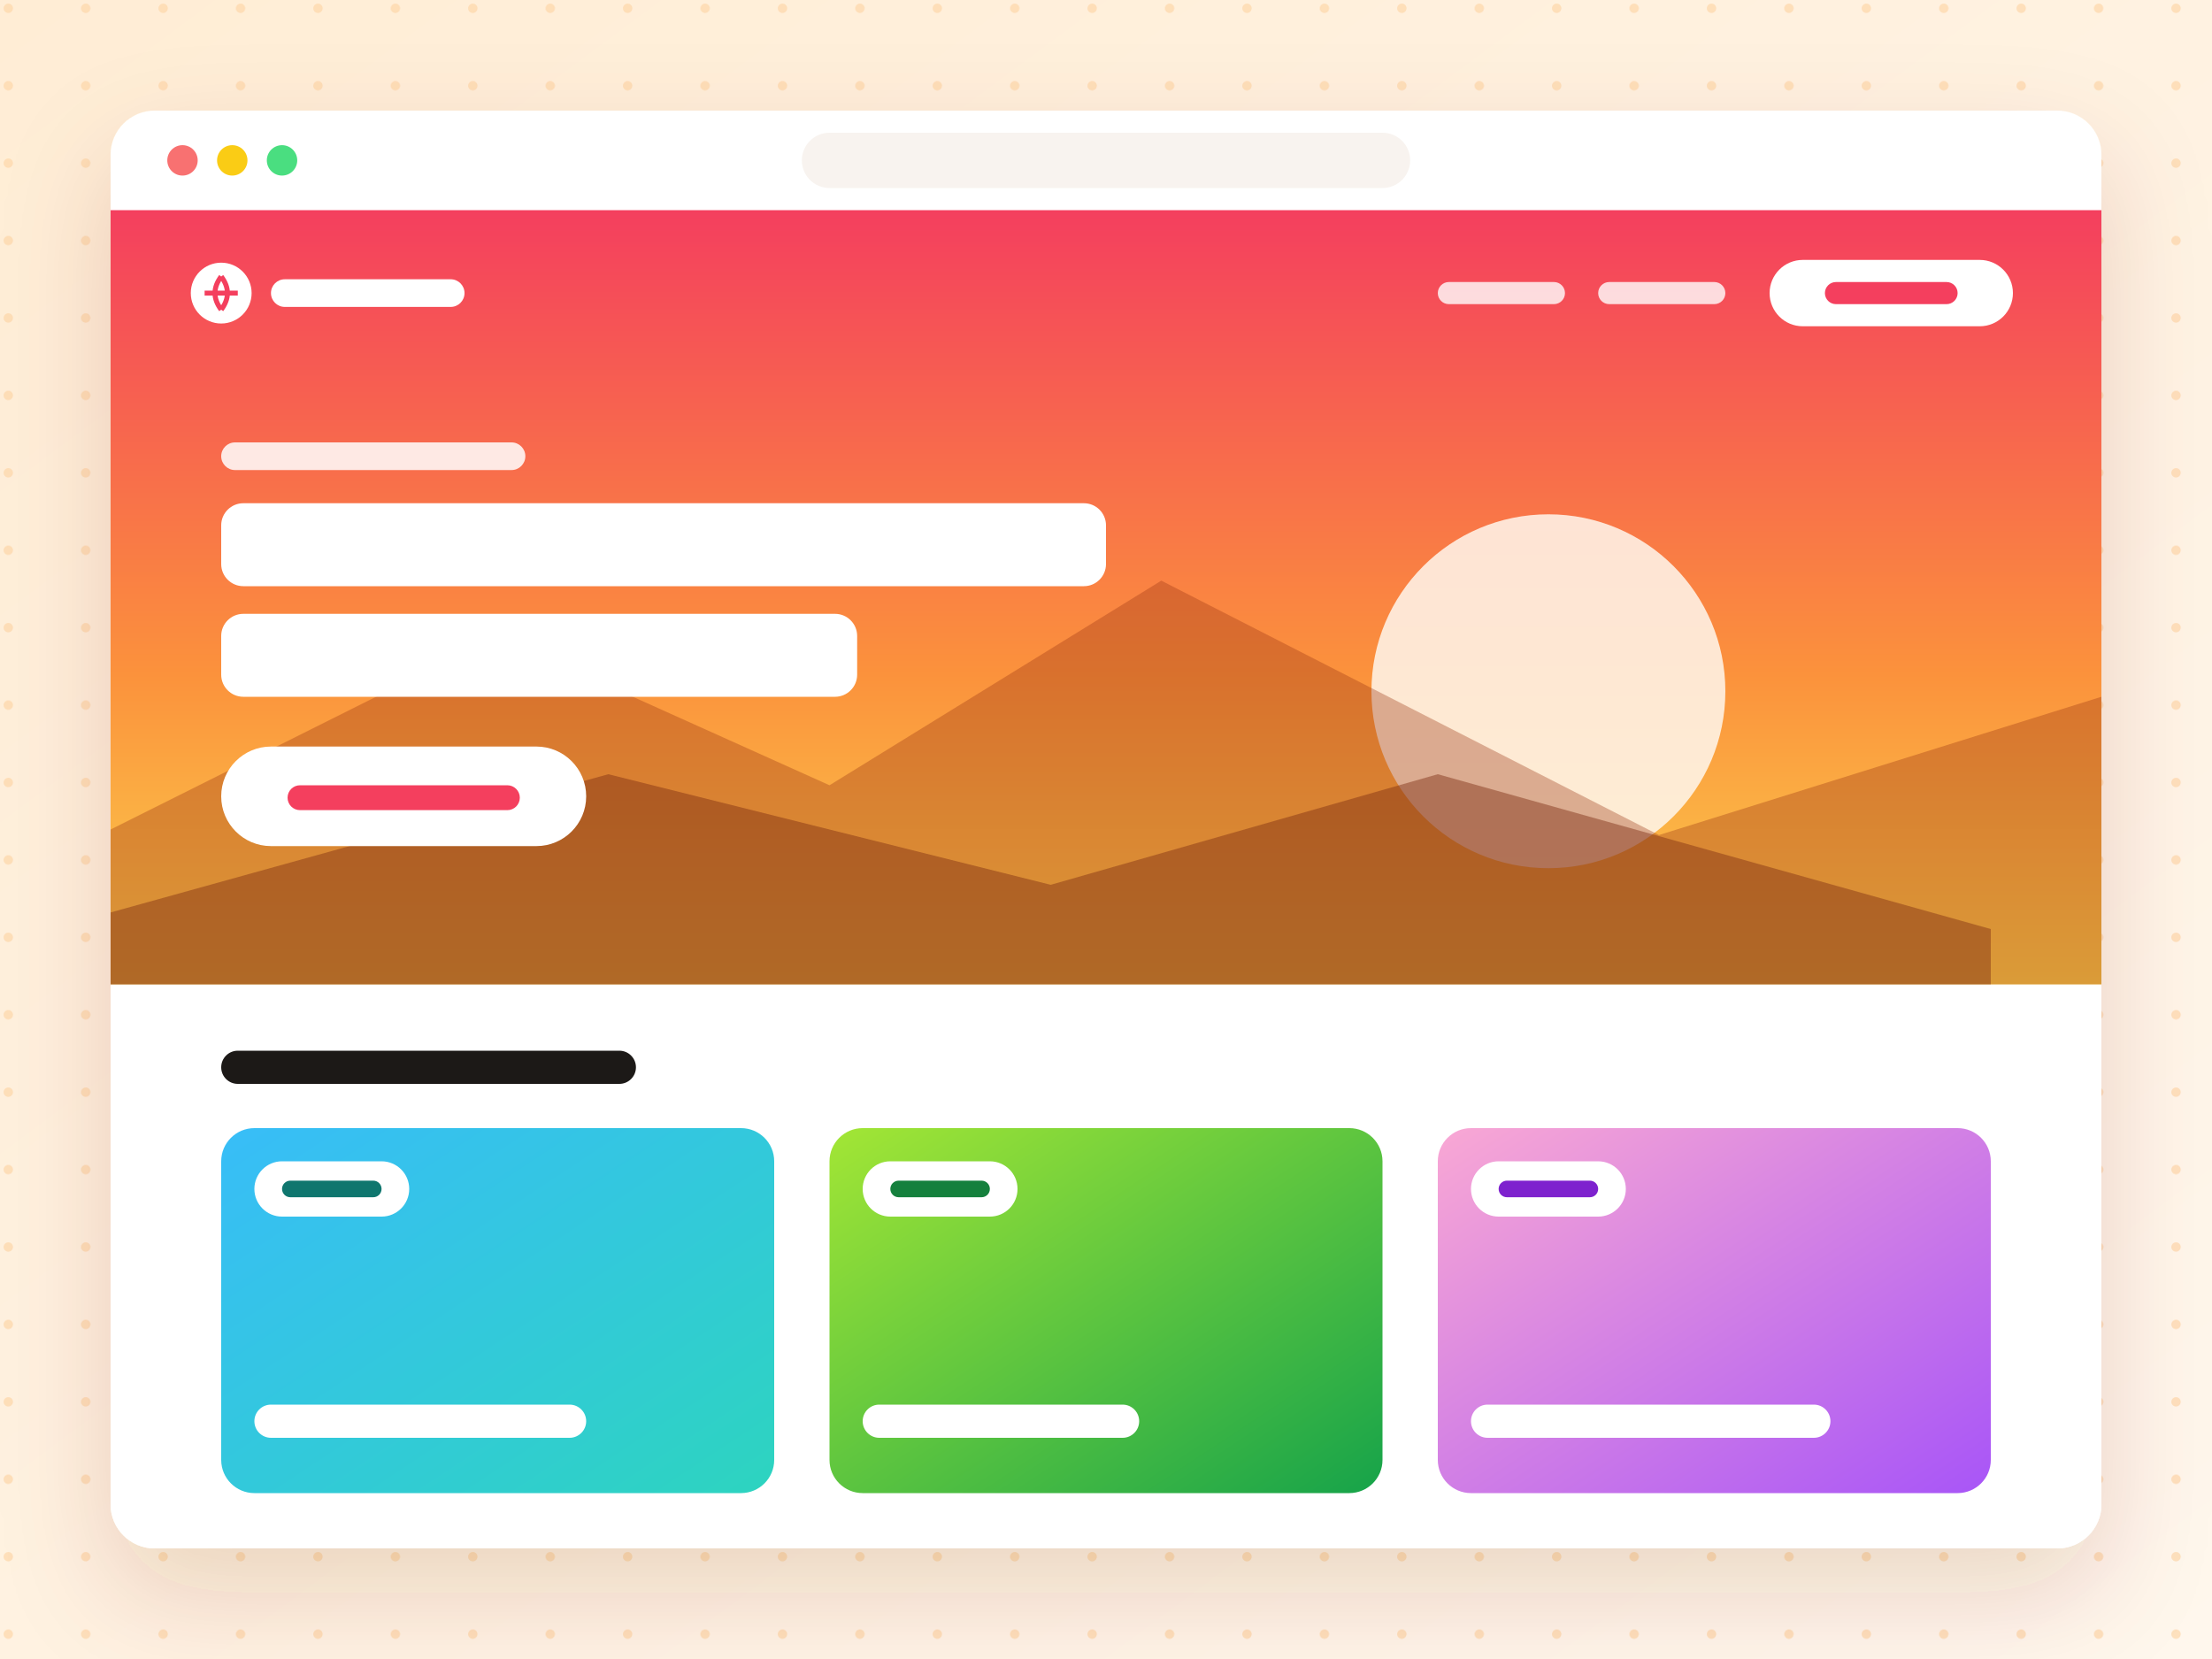
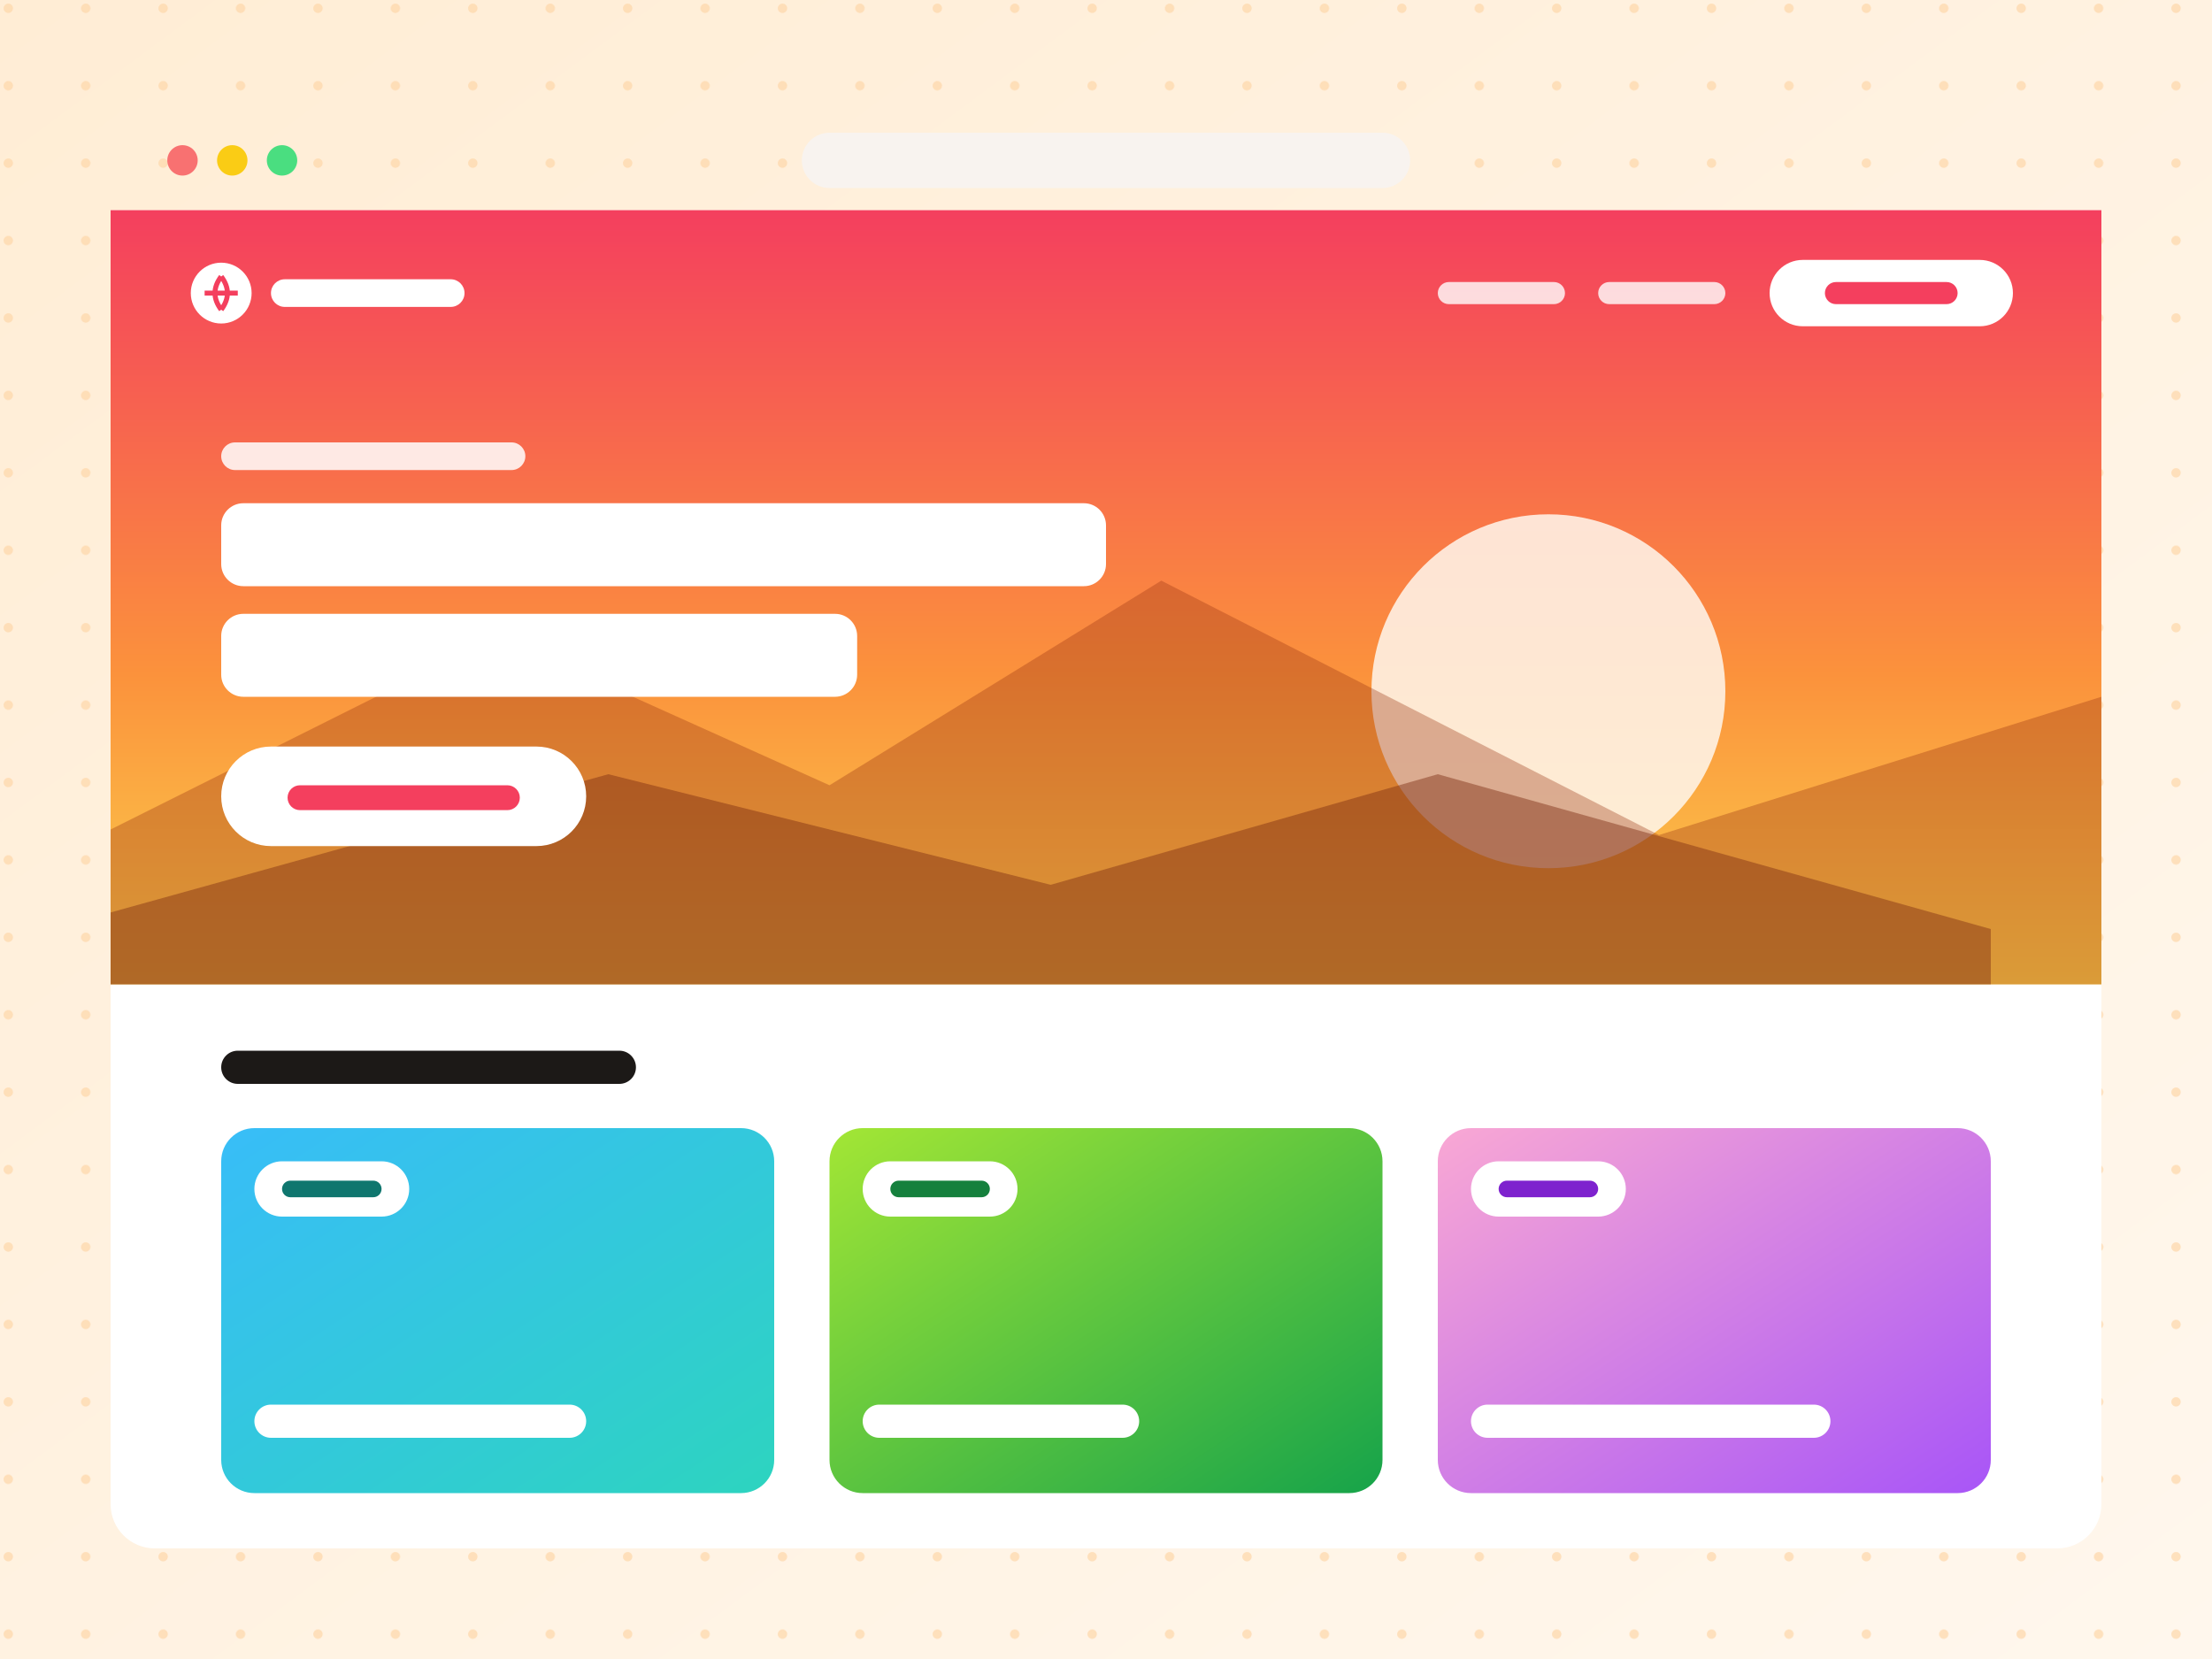
<svg xmlns="http://www.w3.org/2000/svg" viewBox="0 0 800 600">
-   <defs>
-     <linearGradient id="gxBg" x1="0" y1="0" x2="1" y2="1">
-       <stop offset="0" stop-color="#ffedd5" />
-       <stop offset="1" stop-color="#fff7ed" />
-     </linearGradient>
-     <linearGradient id="gxSky" x1="0" y1="0" x2="0" y2="1">
-       <stop offset="0" stop-color="#f43f5e" />
-       <stop offset=".6" stop-color="#fb923c" />
-       <stop offset="1" stop-color="#fcd34d" />
-     </linearGradient>
-     <linearGradient id="gxA" x1="0" y1="0" x2="1" y2="1">
-       <stop offset="0" stop-color="#38bdf8" />
-       <stop offset="1" stop-color="#2dd4bf" />
-     </linearGradient>
-     <linearGradient id="gxB" x1="0" y1="0" x2="1" y2="1">
-       <stop offset="0" stop-color="#a3e635" />
-       <stop offset="1" stop-color="#16a34a" />
-     </linearGradient>
-     <linearGradient id="gxC" x1="0" y1="0" x2="1" y2="1">
-       <stop offset="0" stop-color="#f9a8d4" />
-       <stop offset="1" stop-color="#a855f7" />
-     </linearGradient>
-     <pattern id="gxDots" width="28" height="28" patternUnits="userSpaceOnUse">
-       <circle cx="3" cy="3" r="1.7" fill="#fed7aa" opacity=".7" />
-     </pattern>
-     <clipPath id="gxClip">
-       <path d="m40 76h720v468a16 16 0 0 1 -16 16h-688a16 16 0 0 1 -16-16z" />
-     </clipPath>
-     <filter id="gxShadow" x="-20%" y="-20%" width="140%" height="140%">
-       <feDropShadow dx="0" dy="16" stdDeviation="20" flood-color="#7c2d12" flood-opacity=".16" />
-     </filter>
-   </defs>
-   <rect width="800" height="600" fill="url(#gxBg)" />
-   <rect width="800" height="600" fill="url(#gxDots)" />
-   <g filter="url(#gxShadow)">
-     <rect x="40" y="40" width="720" height="520" rx="16" fill="#fff" />
-   </g>
-   <circle cx="66" cy="58" r="5.5" fill="#f87171" />
-   <circle cx="84" cy="58" r="5.5" fill="#facc15" />
-   <circle cx="102" cy="58" r="5.5" fill="#4ade80" />
-   <rect x="290" y="48" width="220" height="20" rx="10" fill="#f8f3ef" />
-   <g clip-path="url(#gxClip)">
-     <rect x="40" y="76" width="720" height="484" fill="#fff" />
-     <rect x="40" y="76" width="720" height="280" fill="url(#gxSky)" />
-     <circle cx="560" cy="250" r="64" fill="#fff7ed" opacity=".85" />
+   <linearGradient id="a" x1="0" x2="1" y1="0" y2="1">
+     <stop offset="0" stop-color="#ffedd5" />
+     <stop offset="1" stop-color="#fff7ed" />
+   </linearGradient>
+   <linearGradient id="b" x1="0" x2="0" y1="0" y2="1">
+     <stop offset="0" stop-color="#f43f5e" />
+     <stop offset=".6" stop-color="#fb923c" />
+     <stop offset="1" stop-color="#fcd34d" />
+   </linearGradient>
+   <linearGradient id="c" x1="0" x2="1" y1="0" y2="1">
+     <stop offset="0" stop-color="#38bdf8" />
+     <stop offset="1" stop-color="#2dd4bf" />
+   </linearGradient>
+   <linearGradient id="d" x1="0" x2="1" y1="0" y2="1">
+     <stop offset="0" stop-color="#a3e635" />
+     <stop offset="1" stop-color="#16a34a" />
+   </linearGradient>
+   <linearGradient id="e" x1="0" x2="1" y1="0" y2="1">
+     <stop offset="0" stop-color="#f9a8d4" />
+     <stop offset="1" stop-color="#a855f7" />
+   </linearGradient>
+   <pattern id="f" height="28" patternUnits="userSpaceOnUse" width="28">
+     <circle cx="3" cy="3" fill="#fed7aa" opacity=".7" r="1.7" />
+   </pattern>
+   <clipPath id="g">
+     <path d="m40 76h720v468a16 16 0 0 1 -16 16h-688a16 16 0 0 1 -16-16z" />
+   </clipPath>
+   <path d="m0 0h800v600h-800z" fill="url(#a)" />
+   <path d="m0 0h800v600h-800z" fill="url(#f)" />
+   <circle cx="66" cy="58" fill="#f87171" r="5.5" />
+   <circle cx="84" cy="58" fill="#facc15" r="5.5" />
+   <circle cx="102" cy="58" fill="#4ade80" r="5.5" />
+   <rect fill="#f8f3ef" height="20" rx="10" width="220" x="290" y="48" />
+   <g clip-path="url(#g)">
+     <path d="m40 76h720v484h-720z" fill="#fff" />
+     <path d="m40 76h720v280h-720z" fill="url(#b)" />
+     <circle cx="560" cy="250" fill="#fff7ed" opacity=".85" r="64" />
    <path d="m40 300 140-70 120 54 120-74 180 92 160-50v104h-720z" fill="#9a3412" opacity=".35" />
    <path d="m40 330 180-50 160 40 140-40 200 56v20h-720z" fill="#7c2d12" opacity=".45" />
-     <circle cx="80" cy="106" r="11" fill="#fff" />
-     <path d="m74 106h12m-6-6c-3 4-3 8 0 12m0-12c3 4 3 8 0 12" stroke="#f43f5e" stroke-width="1.8" fill="none" />
-     <rect x="98" y="101" width="70" height="10" rx="5" fill="#fff" />
-     <rect x="520" y="102" width="46" height="8" rx="4" fill="#fff" opacity=".8" />
-     <rect x="578" y="102" width="46" height="8" rx="4" fill="#fff" opacity=".8" />
-     <rect x="640" y="94" width="88" height="24" rx="12" fill="#fff" />
-     <rect x="660" y="102" width="48" height="8" rx="4" fill="#f43f5e" />
-     <rect x="80" y="160" width="110" height="10" rx="5" fill="#fff" opacity=".85" />
-     <rect x="80" y="182" width="320" height="30" rx="8" fill="#fff" />
-     <rect x="80" y="222" width="230" height="30" rx="8" fill="#fff" />
-     <rect x="80" y="270" width="132" height="36" rx="18" fill="#fff" />
-     <rect x="104" y="284" width="84" height="9" rx="4.5" fill="#f43f5e" />
-     <rect x="80" y="380" width="150" height="12" rx="6" fill="#1c1917" />
-     <rect x="80" y="408" width="200" height="132" rx="12" fill="url(#gxA)" />
-     <rect x="92" y="420" width="56" height="20" rx="10" fill="#fff" />
-     <rect x="102" y="427" width="36" height="6" rx="3" fill="#0f766e" />
-     <rect x="92" y="508" width="120" height="12" rx="6" fill="#fff" />
-     <rect x="300" y="408" width="200" height="132" rx="12" fill="url(#gxB)" />
-     <rect x="312" y="420" width="56" height="20" rx="10" fill="#fff" />
-     <rect x="322" y="427" width="36" height="6" rx="3" fill="#15803d" />
-     <rect x="312" y="508" width="100" height="12" rx="6" fill="#fff" />
-     <rect x="520" y="408" width="200" height="132" rx="12" fill="url(#gxC)" />
-     <rect x="532" y="420" width="56" height="20" rx="10" fill="#fff" />
-     <rect x="542" y="427" width="36" height="6" rx="3" fill="#7e22ce" />
-     <rect x="532" y="508" width="130" height="12" rx="6" fill="#fff" />
+     <circle cx="80" cy="106" fill="#fff" r="11" />
+     <path d="m74 106h12m-6-6c-3 4-3 8 0 12m0-12c3 4 3 8 0 12" fill="none" stroke="#f43f5e" stroke-width="1.8" />
+     <g fill="#fff">
+       <rect height="10" rx="5" width="70" x="98" y="101" />
+       <rect height="8" opacity=".8" rx="4" width="46" x="520" y="102" />
+       <rect height="8" opacity=".8" rx="4" width="46" x="578" y="102" />
+       <rect height="24" rx="12" width="88" x="640" y="94" />
+     </g>
+     <rect fill="#f43f5e" height="8" rx="4" width="48" x="660" y="102" />
+     <rect fill="#fff" height="10" opacity=".85" rx="5" width="110" x="80" y="160" />
+     <rect fill="#fff" height="30" rx="8" width="320" x="80" y="182" />
+     <rect fill="#fff" height="30" rx="8" width="230" x="80" y="222" />
+     <rect fill="#fff" height="36" rx="18" width="132" x="80" y="270" />
+     <rect fill="#f43f5e" height="9" rx="4.5" width="84" x="104" y="284" />
+     <rect fill="#1c1917" height="12" rx="6" width="150" x="80" y="380" />
+     <rect fill="url(#c)" height="132" rx="12" width="200" x="80" y="408" />
+     <rect fill="#fff" height="20" rx="10" width="56" x="92" y="420" />
+     <rect fill="#0f766e" height="6" rx="3" width="36" x="102" y="427" />
+     <rect fill="#fff" height="12" rx="6" width="120" x="92" y="508" />
+     <rect fill="url(#d)" height="132" rx="12" width="200" x="300" y="408" />
+     <rect fill="#fff" height="20" rx="10" width="56" x="312" y="420" />
+     <rect fill="#15803d" height="6" rx="3" width="36" x="322" y="427" />
+     <rect fill="#fff" height="12" rx="6" width="100" x="312" y="508" />
+     <rect fill="url(#e)" height="132" rx="12" width="200" x="520" y="408" />
+     <rect fill="#fff" height="20" rx="10" width="56" x="532" y="420" />
+     <rect fill="#7e22ce" height="6" rx="3" width="36" x="542" y="427" />
+     <rect fill="#fff" height="12" rx="6" width="130" x="532" y="508" />
  </g>
</svg>
